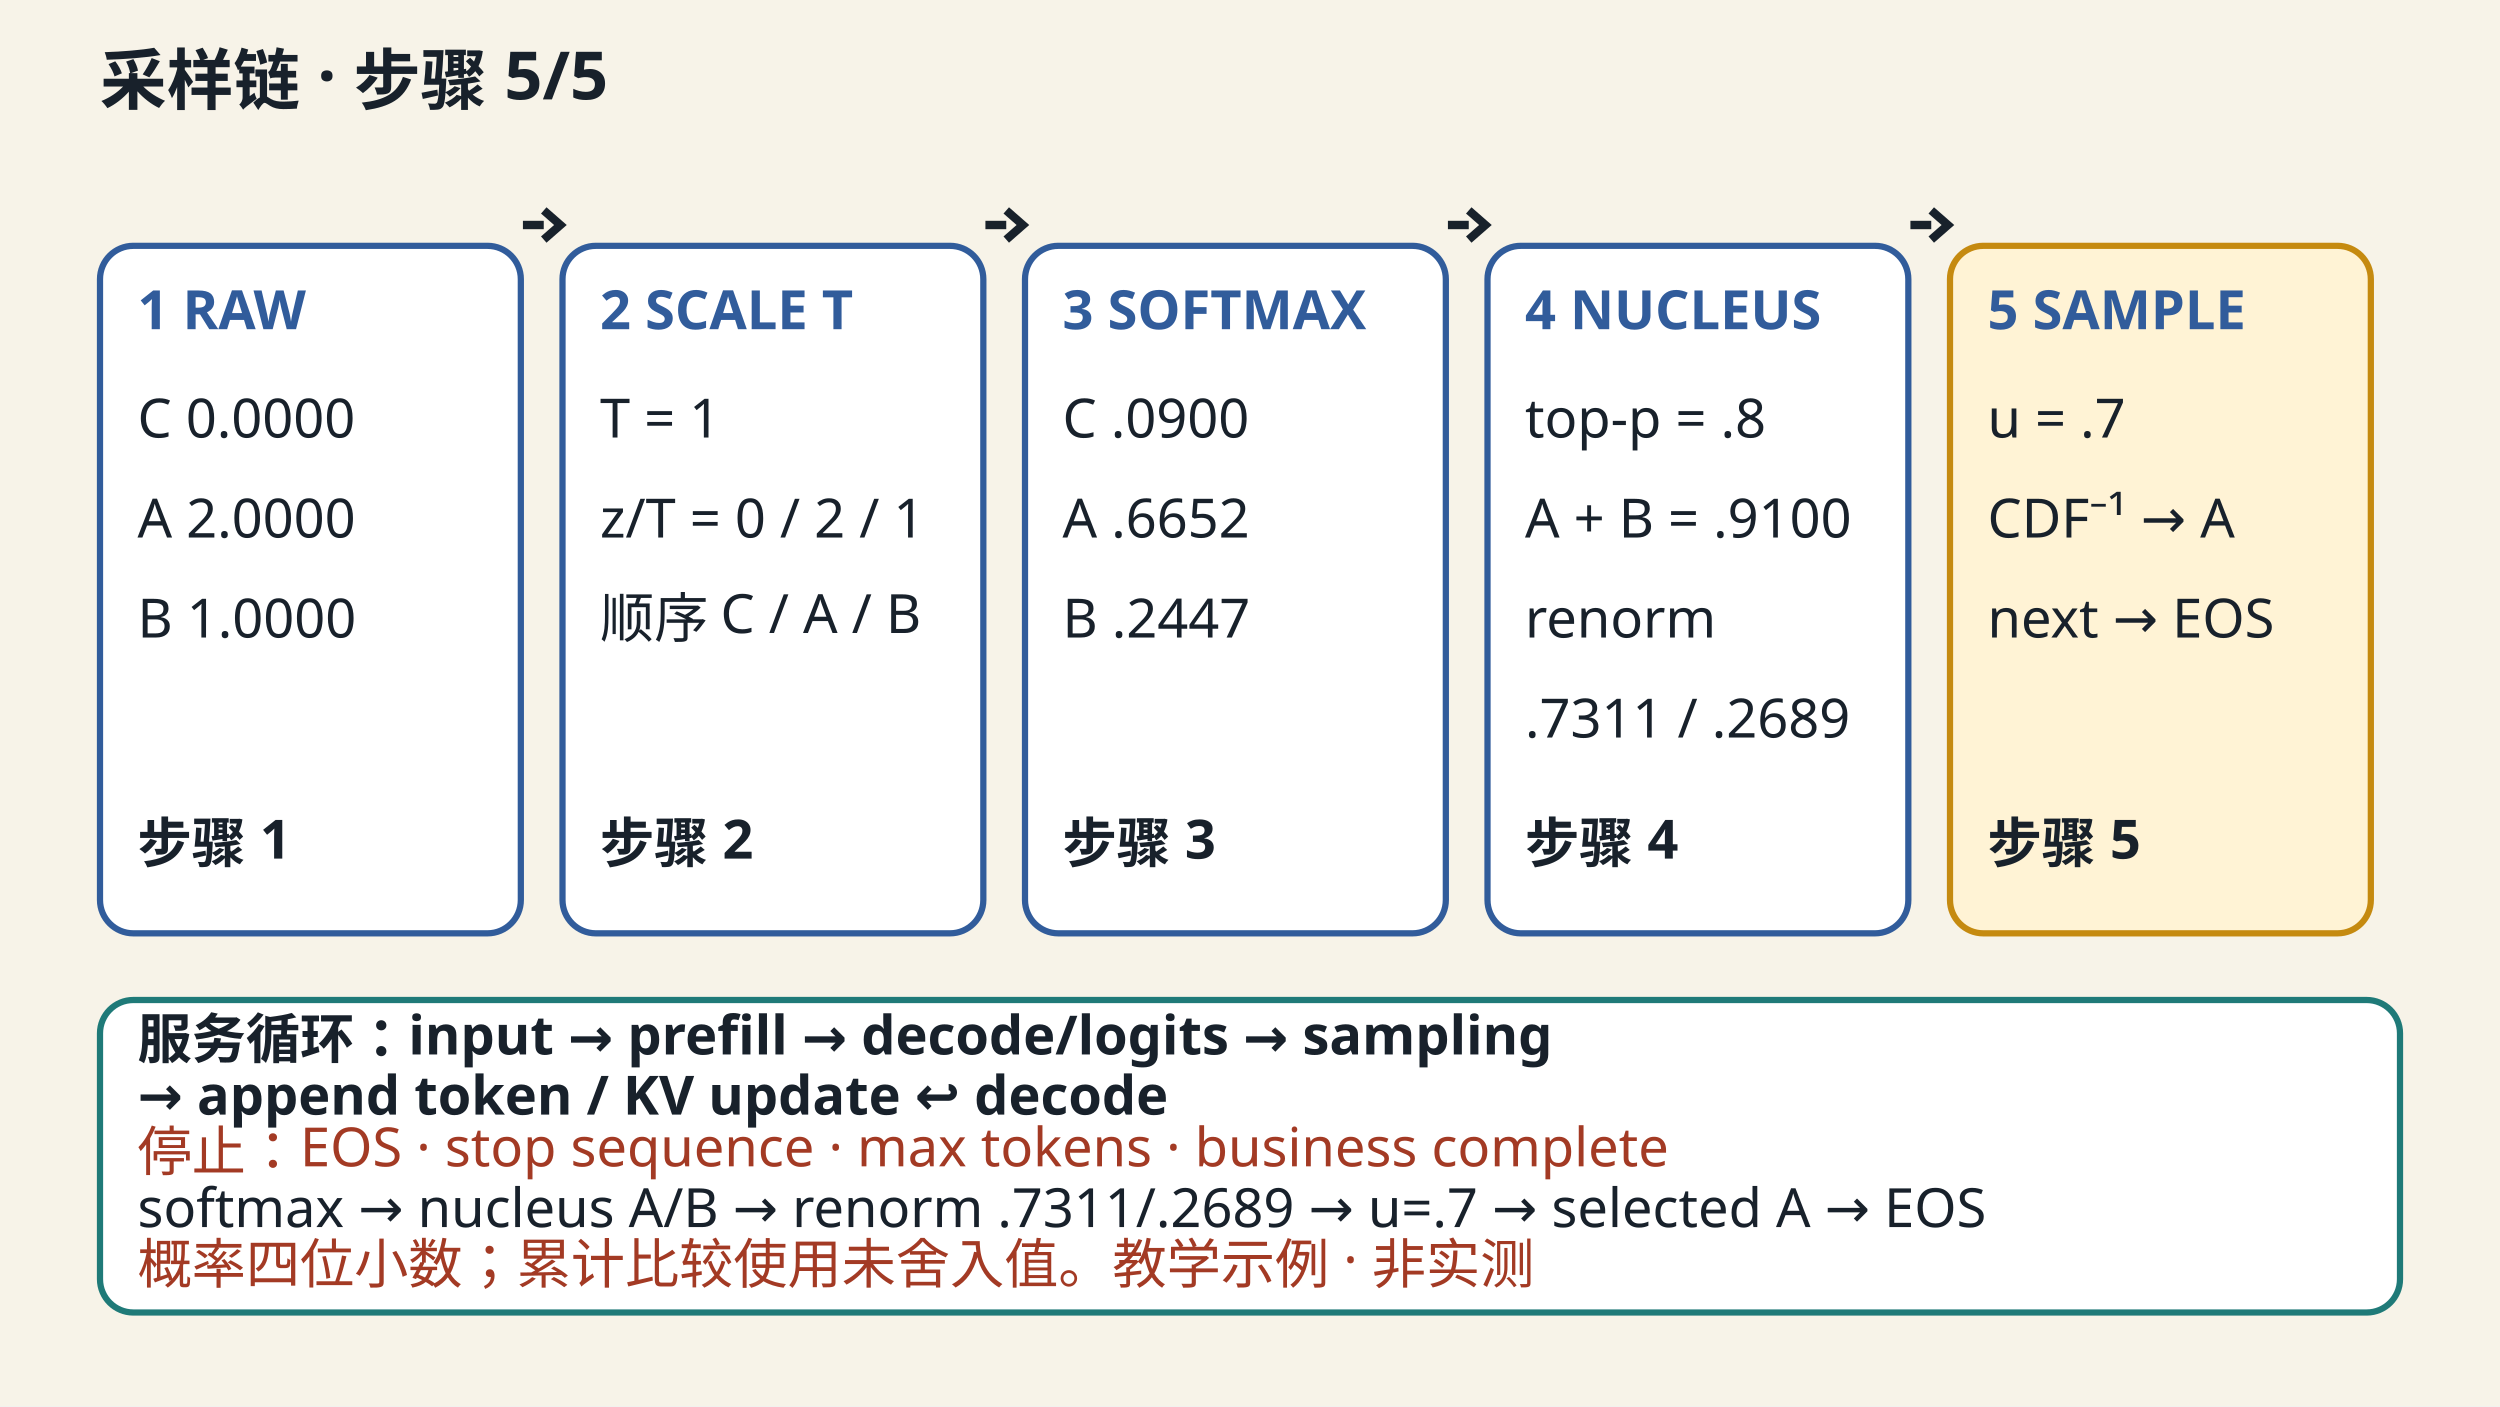
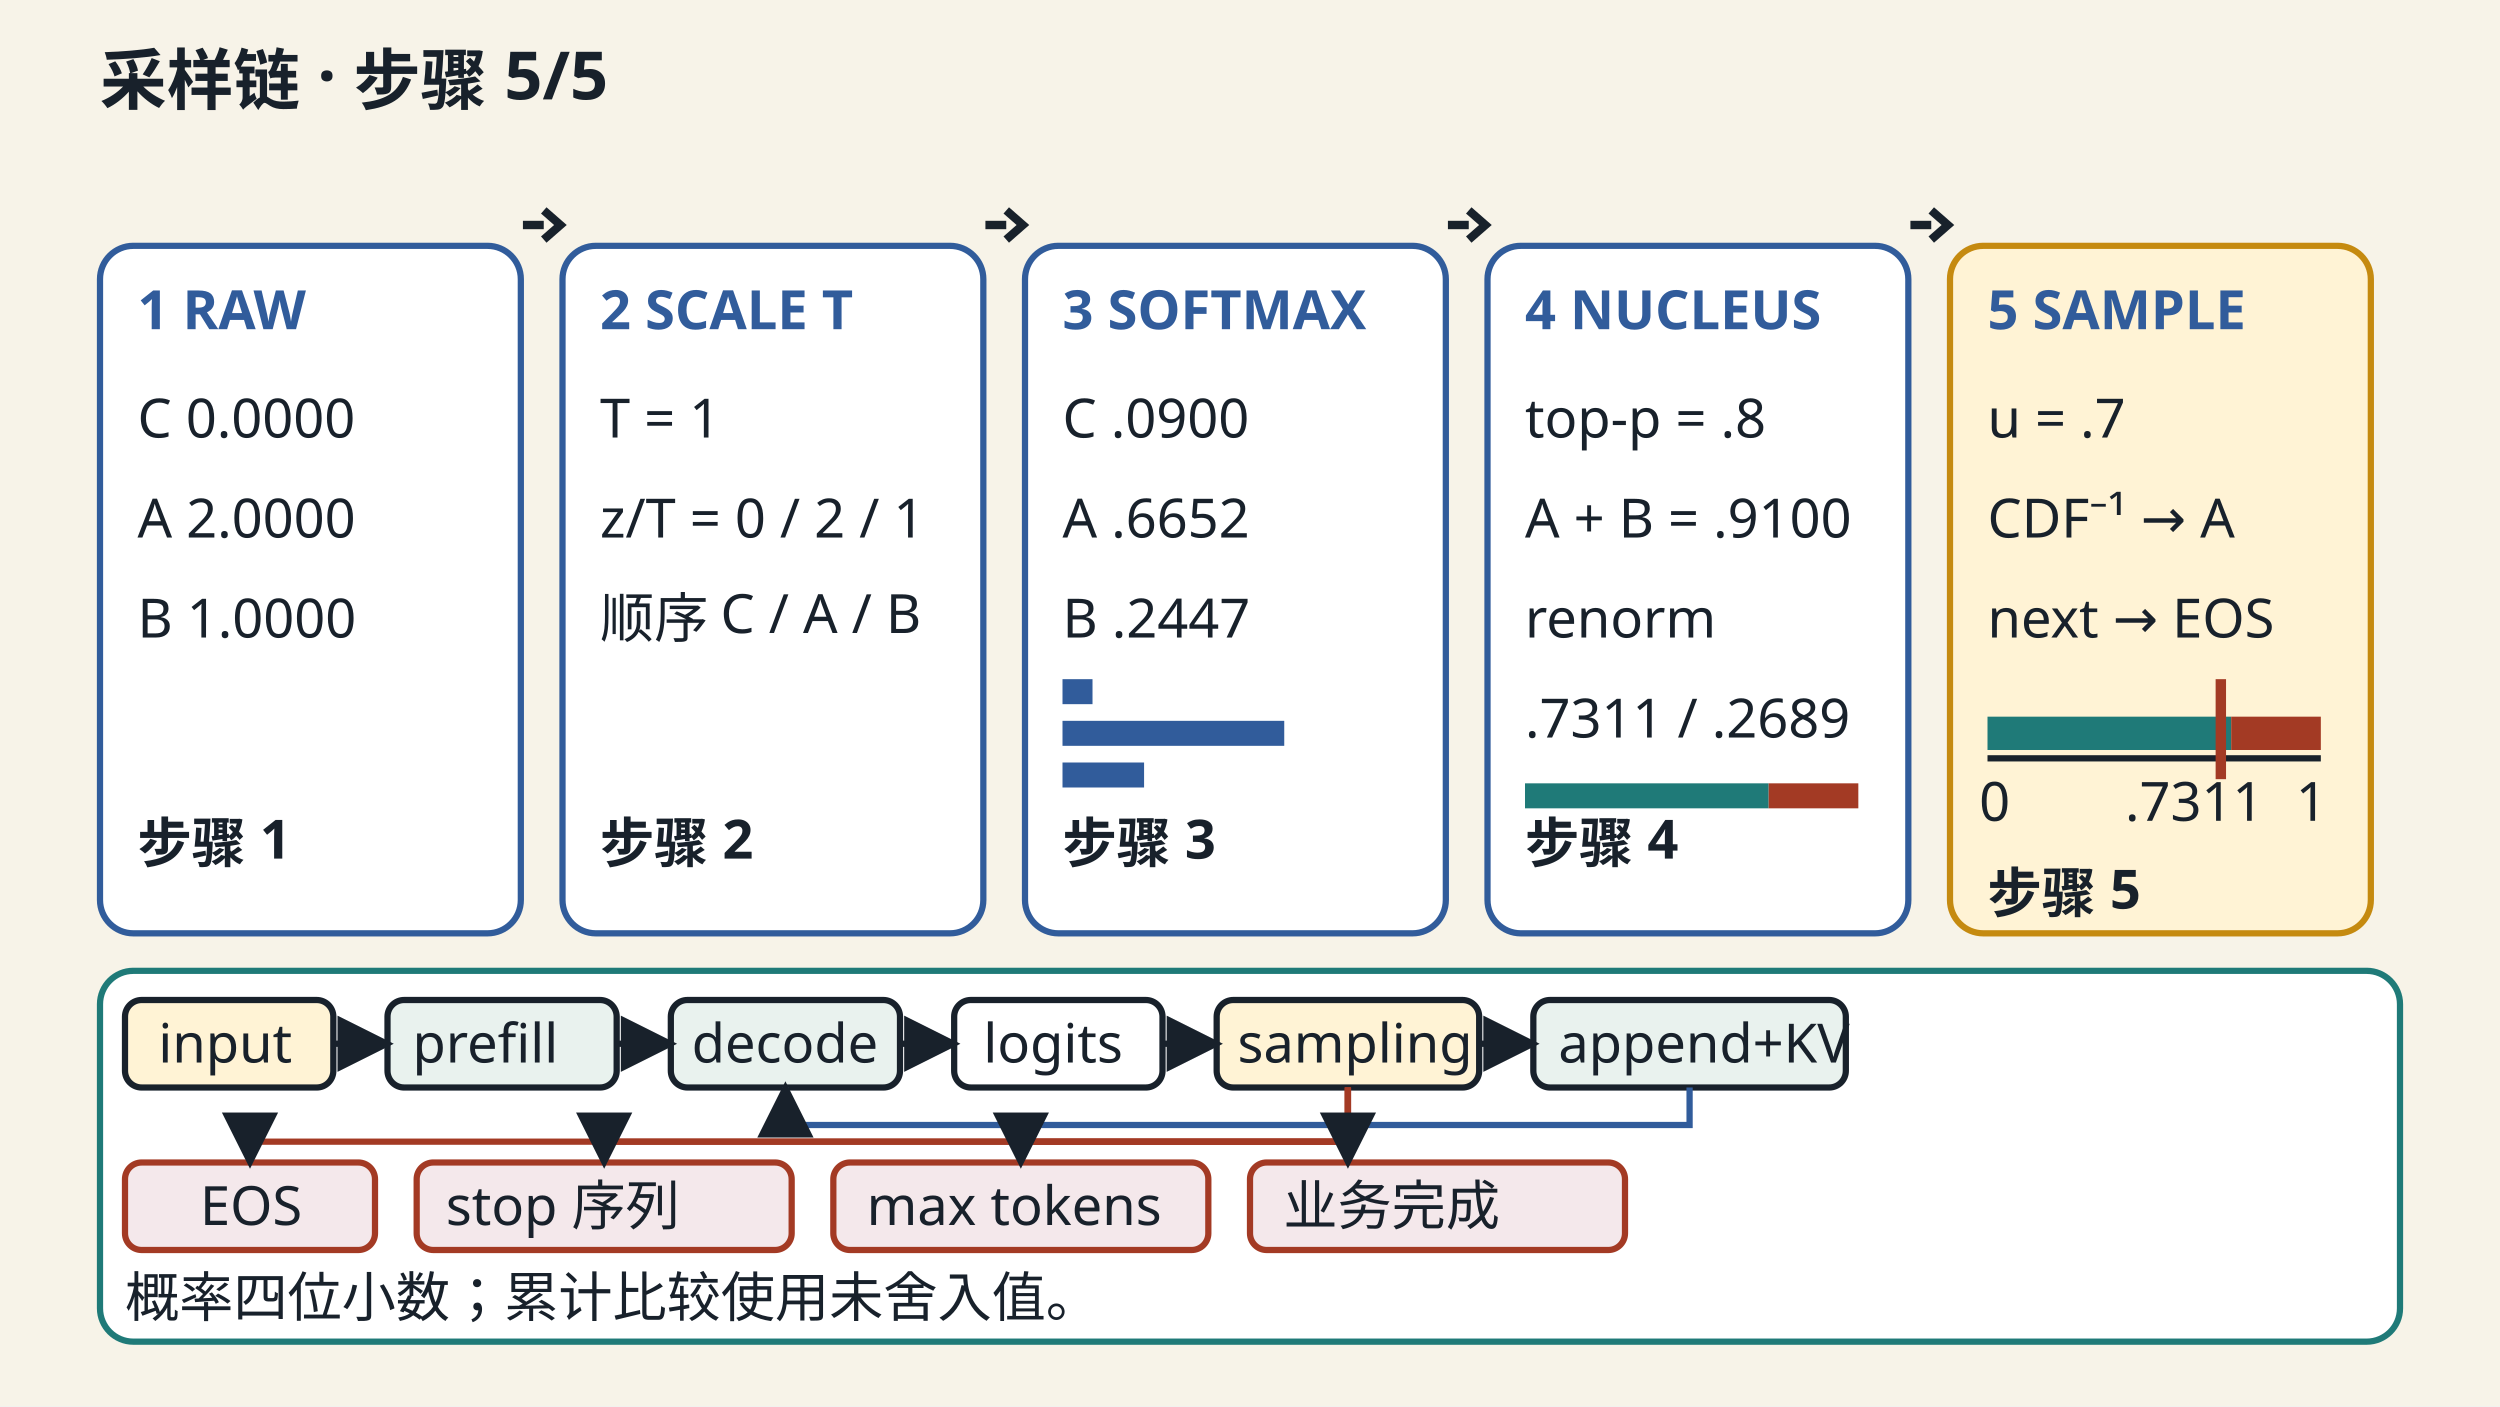
<svg xmlns="http://www.w3.org/2000/svg" width="1200" height="675" viewBox="0 0 1200 675" role="img" aria-labelledby="generation-step-5-title generation-step-5-desc">
  <defs>
    <marker id="arrow" markerWidth="9" markerHeight="9" refX="8" refY="4.5" orient="auto">
      <path d="M0 0 L9 4.5 L0 9 Z" fill="#18212B" />
    </marker>
    <pattern id="hatch" width="10" height="10" patternUnits="userSpaceOnUse" patternTransform="rotate(45)">
      <line x1="0" y1="0" x2="0" y2="10" stroke="#A33A24" stroke-width="3" />
    </pattern>
  </defs>
  <rect x="0" y="0" width="1200" height="675" fill="#F7F3E8" />
  <text x="48" y="50" font-family="Trebuchet MS" font-size="32" font-weight="700" fill="#18212B">采样链 · 步骤 5/5</text>
  <g data-region="phase-raw" data-phase="raw" data-state="active">
    <rect x="48" y="118" width="202" height="330" rx="16" fill="#FFFFFF" stroke="#315C9B" stroke-width="3" data-phase="raw" data-state="active" />
    <text x="66" y="158" font-family="Trebuchet MS" font-size="26" font-weight="700" fill="#315C9B" data-phase="raw" data-state="active">1 RAW</text>
    <text x="66" y="210" font-family="Trebuchet MS" font-size="26" font-weight="400" fill="#18212B" data-phase="raw" data-state="active">C 0.0000</text>
    <text x="66" y="258" font-family="Trebuchet MS" font-size="26" font-weight="400" fill="#18212B" data-phase="raw" data-state="active">A 2.0000</text>
    <text x="66" y="306" font-family="Trebuchet MS" font-size="26" font-weight="400" fill="#18212B" data-phase="raw" data-state="active">B 1.0000</text>
    <text x="66" y="414" font-family="Trebuchet MS" font-size="26" font-weight="700" fill="#18212B" data-phase="raw" data-state="active">步骤 1</text>
  </g>
  <g data-region="phase-temperature" data-phase="temperature" data-state="active">
    <rect x="270" y="118" width="202" height="330" rx="16" fill="#FFFFFF" stroke="#315C9B" stroke-width="3" data-phase="temperature" data-state="active" />
    <text x="288" y="158" font-family="Trebuchet MS" font-size="26" font-weight="700" fill="#315C9B" data-phase="temperature" data-state="active">2 SCALE T</text>
    <text x="288" y="210" font-family="Trebuchet MS" font-size="26" font-weight="400" fill="#18212B" data-phase="temperature" data-state="active">T = 1</text>
    <text x="288" y="258" font-family="Trebuchet MS" font-size="26" font-weight="400" fill="#18212B" data-phase="temperature" data-state="active">z/T = 0 / 2 / 1</text>
    <text x="288" y="306" font-family="Trebuchet MS" font-size="26" font-weight="400" fill="#18212B" data-phase="temperature" data-state="active">顺序 C / A / B</text>
    <text x="288" y="414" font-family="Trebuchet MS" font-size="26" font-weight="700" fill="#18212B" data-phase="temperature" data-state="active">步骤 2</text>
  </g>
  <g data-region="phase-softmax" data-phase="softmax" data-state="active">
    <rect x="492" y="118" width="202" height="330" rx="16" fill="#FFFFFF" stroke="#315C9B" stroke-width="3" data-phase="softmax" data-state="active" />
    <text x="510" y="158" font-family="Trebuchet MS" font-size="26" font-weight="700" fill="#315C9B" data-phase="softmax" data-state="active">3 SOFTMAX</text>
    <text x="510" y="210" font-family="Trebuchet MS" font-size="26" font-weight="400" fill="#18212B" data-phase="softmax" data-state="active">C .0900</text>
    <text x="510" y="258" font-family="Trebuchet MS" font-size="26" font-weight="400" fill="#18212B" data-phase="softmax" data-state="active">A .6652</text>
    <text x="510" y="306" font-family="Trebuchet MS" font-size="26" font-weight="400" fill="#18212B" data-phase="softmax" data-state="active">B .2447</text>
    <text x="510" y="414" font-family="Trebuchet MS" font-size="26" font-weight="700" fill="#18212B" data-phase="softmax" data-state="active">步骤 3</text>
+     <rect data-region="generation-probability" data-token="C" data-value="0.09003057317038046" x="510" y="326" width="14.405" height="12" fill="#315C9B" />
+     <rect data-region="generation-probability" data-token="A" data-value="0.6652409557748218" x="510" y="346" width="106.439" height="12" fill="#315C9B" />
+     <rect data-region="generation-probability" data-token="B" data-value="0.24472847105479764" x="510" y="366" width="39.157" height="12" fill="#315C9B" />
  </g>
  <g data-region="phase-nucleus" data-phase="nucleus" data-state="active">
    <rect x="714" y="118" width="202" height="330" rx="16" fill="#FFFFFF" stroke="#315C9B" stroke-width="3" data-phase="nucleus" data-state="active" />
    <text x="732" y="158" font-family="Trebuchet MS" font-size="26" font-weight="700" fill="#315C9B" data-phase="nucleus" data-state="active">4 NUCLEUS</text>
    <text x="732" y="210" font-family="Trebuchet MS" font-size="26" font-weight="400" fill="#18212B" data-phase="nucleus" data-state="active">top-p = .8</text>
    <text x="732" y="258" font-family="Trebuchet MS" font-size="26" font-weight="400" fill="#18212B" data-phase="nucleus" data-state="active">A + B = .9100</text>
    <text x="732" y="306" font-family="Trebuchet MS" font-size="26" font-weight="400" fill="#18212B" data-phase="nucleus" data-state="active">renorm</text>
    <text x="732" y="354" font-family="Trebuchet MS" font-size="26" font-weight="400" fill="#18212B" data-phase="nucleus" data-state="active">.7311 / .2689</text>
    <text x="732" y="414" font-family="Trebuchet MS" font-size="26" font-weight="700" fill="#18212B" data-phase="nucleus" data-state="active">步骤 4</text>
+     <rect data-region="nucleus-member" data-token="A" data-value="0.7310585786300049" x="732" y="376" width="116.969" height="12" fill="#1F7A78" />
+     <rect data-region="nucleus-member" data-token="B" data-value="0.2689414213699951" x="848.969" y="376" width="43.031" height="12" fill="#A33A24" />
  </g>
  <g data-region="phase-sample" data-phase="sample" data-state="active">
    <rect x="936" y="118" width="202" height="330" rx="16" fill="#FFF3D5" stroke="#C58A10" stroke-width="3" data-phase="sample" data-state="active" />
    <text x="954" y="158" font-family="Trebuchet MS" font-size="26" font-weight="700" fill="#315C9B" data-phase="sample" data-state="active">5 SAMPLE</text>
    <text x="954" y="210" font-family="Trebuchet MS" font-size="26" font-weight="400" fill="#18212B" data-phase="sample" data-state="active">u = .7</text>
    <text x="954" y="258" font-family="Trebuchet MS" font-size="26" font-weight="400" fill="#18212B" data-phase="sample" data-state="active">CDF⁻¹ → A</text>
    <text x="954" y="306" font-family="Trebuchet MS" font-size="26" font-weight="400" fill="#18212B" data-phase="sample" data-state="active">next → EOS</text>
-     <text x="954" y="414" font-family="Trebuchet MS" font-size="26" font-weight="700" fill="#18212B" data-phase="sample" data-state="active">步骤 5</text>
+     <text x="954" y="438" font-family="Trebuchet MS" font-size="26" font-weight="700" fill="#18212B" data-phase="sample" data-state="active">步骤 5</text>
+     <rect data-region="cdf-segment" data-token="A" data-value="0.7310585786300049" x="954" y="344" width="116.969" height="16" fill="#1F7A78" />
+     <rect data-region="cdf-segment" data-token="B" data-value="0.2689414213699951" x="1070.969" y="344" width="43.031" height="16" fill="#A33A24" />
+     <line data-region="cdf-axis" x1="954" y1="364" x2="1114" y2="364" stroke="#18212B" stroke-width="3" />
+     <line data-region="cdf-sample" data-value="0.7" x1="1066" y1="326" x2="1066" y2="374" stroke="#A33A24" stroke-width="5" />
+     <text x="950" y="394" font-family="Trebuchet MS" font-size="26" fill="#18212B">0</text>
+     <text x="1020" y="394" font-family="Trebuchet MS" font-size="26" fill="#18212B">.7311</text>
+     <text x="1102" y="394" font-family="Trebuchet MS" font-size="26" fill="#18212B">1</text>
  </g>
  <path data-region="phase-direction" data-from="raw" data-to="temperature" d="M251 108 H261 M261 101 L269 108 L261 115" fill="none" stroke="#18212B" stroke-width="4" />
  <path data-region="phase-direction" data-from="temperature" data-to="softmax" d="M473 108 H483 M483 101 L491 108 L483 115" fill="none" stroke="#18212B" stroke-width="4" />
  <path data-region="phase-direction" data-from="softmax" data-to="nucleus" d="M695 108 H705 M705 101 L713 108 L705 115" fill="none" stroke="#18212B" stroke-width="4" />
  <path data-region="phase-direction" data-from="nucleus" data-to="sample" d="M917 108 H927 M927 101 L935 108 L927 115" fill="none" stroke="#18212B" stroke-width="4" />
-   <rect x="48" y="480" width="1104" height="150" rx="16" fill="#FFFFFF" stroke="#1F7A78" stroke-width="3" />
-   <text x="66" y="508" font-family="Trebuchet MS" font-size="26" font-weight="700" fill="#18212B">服务循环：input → prefill → decode/logits → sampling</text>
-   <text x="66" y="535" font-family="Trebuchet MS" font-size="26" font-weight="700" fill="#18212B">→ append token / KV update ↩ decode</text>
-   <text x="66" y="562" font-family="Trebuchet MS" font-size="26" fill="#A33A24">停止：EOS · stop sequence · max tokens · business complete</text>
-   <text x="66" y="589" font-family="Trebuchet MS" font-size="26" fill="#18212B">softmax → nucleus A/B → renorm .7311/.2689 → u=.7 → selected A → EOS</text>
-   <text x="66" y="616" font-family="Trebuchet MS" font-size="26" fill="#A33A24">概率四位小数；累计比较使用未舍入值。教学示例 · 非实测</text>
-   <g data-region="service-node" data-node="input" />
-   <g data-region="service-node" data-node="prefill" />
-   <g data-region="service-node" data-node="decode" />
-   <g data-region="service-node" data-node="logits" />
-   <g data-region="service-node" data-node="sampling" />
-   <g data-region="service-node" data-node="append-kv" />
-   <g data-region="service-node" data-node="eos" />
-   <g data-region="service-node" data-node="stop-sequence" />
-   <g data-region="service-node" data-node="max-tokens" />
-   <g data-region="service-node" data-node="business-complete" />
-   <path data-region="service-edge" data-edge="input-prefill" d="M66 516 H100" />
-   <path data-region="service-edge" data-edge="prefill-decode" d="M100 516 H140" />
-   <path data-region="service-edge" data-edge="decode-logits" d="M140 516 H180" />
-   <path data-region="service-edge" data-edge="logits-sampling" d="M180 516 H220" />
-   <path data-region="service-edge" data-edge="sampling-append" d="M220 516 H260" />
-   <path data-region="service-edge" data-edge="append-decode" d="M260 516 H140" />
-   <path data-region="service-edge" data-edge="sampling-eos" d="M220 516 V554" />
-   <path data-region="service-edge" data-edge="sampling-stop" d="M220 516 V554" />
-   <path data-region="service-edge" data-edge="sampling-max" d="M220 516 V554" />
-   <path data-region="service-edge" data-edge="sampling-business" d="M220 516 V554" />
+   <rect x="48" y="466" width="1104" height="178" rx="16" fill="#FFFFFF" stroke="#1F7A78" stroke-width="3" />
+   <g>
+     <rect data-region="service-node" data-node="input" x="60" y="480" width="100" height="42" rx="8" fill="#FFF3D5" stroke="#18212B" stroke-width="3" />
+     <text x="76" y="510" font-family="Trebuchet MS" font-size="26" fill="#18212B">input</text>
+   </g>
+   <g>
+     <rect data-region="service-node" data-node="prefill" x="186" y="480" width="110" height="42" rx="8" fill="#E9F2EE" stroke="#18212B" stroke-width="3" />
+     <text x="198" y="510" font-family="Trebuchet MS" font-size="26" fill="#18212B">prefill</text>
+   </g>
+   <g>
+     <rect data-region="service-node" data-node="decode" x="322" y="480" width="110" height="42" rx="8" fill="#E9F2EE" stroke="#18212B" stroke-width="3" />
+     <text x="332" y="510" font-family="Trebuchet MS" font-size="26" fill="#18212B">decode</text>
+   </g>
+   <g>
+     <rect data-region="service-node" data-node="logits" x="458" y="480" width="100" height="42" rx="8" fill="#FFFFFF" stroke="#18212B" stroke-width="3" />
+     <text x="472" y="510" font-family="Trebuchet MS" font-size="26" fill="#18212B">logits</text>
+   </g>
+   <g>
+     <rect data-region="service-node" data-node="sampling" x="584" y="480" width="126" height="42" rx="8" fill="#FFF3D5" stroke="#18212B" stroke-width="3" />
+     <text x="594" y="510" font-family="Trebuchet MS" font-size="26" fill="#18212B">sampling</text>
+   </g>
+   <g>
+     <rect data-region="service-node" data-node="append-kv" x="736" y="480" width="150" height="42" rx="8" fill="#E9F2EE" stroke="#18212B" stroke-width="3" />
+     <text x="748" y="510" font-family="Trebuchet MS" font-size="26" fill="#18212B">append+KV</text>
+   </g>
+   <line data-region="service-edge" data-edge="input-prefill" x1="160" y1="501" x2="186" y2="501" stroke="#18212B" stroke-width="3" marker-end="url(#arrow)" />
+   <line data-region="service-edge" data-edge="prefill-decode" x1="296" y1="501" x2="322" y2="501" stroke="#18212B" stroke-width="3" marker-end="url(#arrow)" />
+   <line data-region="service-edge" data-edge="decode-logits" x1="432" y1="501" x2="458" y2="501" stroke="#18212B" stroke-width="3" marker-end="url(#arrow)" />
+   <line data-region="service-edge" data-edge="logits-sampling" x1="558" y1="501" x2="584" y2="501" stroke="#18212B" stroke-width="3" marker-end="url(#arrow)" />
+   <line data-region="service-edge" data-edge="sampling-append" x1="710" y1="501" x2="736" y2="501" stroke="#18212B" stroke-width="3" marker-end="url(#arrow)" />
+   <path data-region="service-edge" data-edge="append-decode" d="M811 522 V540 H377 V522" fill="none" stroke="#315C9B" stroke-width="3" marker-end="url(#arrow)" />
+   <g>
+     <rect data-region="service-node" data-node="eos" x="60" y="558" width="120" height="42" rx="8" fill="#F4E8EB" stroke="#A33A24" stroke-width="3" />
+     <text x="96" y="588" font-family="Trebuchet MS" font-size="26" fill="#18212B">EOS</text>
+   </g>
+   <g>
+     <rect data-region="service-node" data-node="stop-sequence" x="200" y="558" width="180" height="42" rx="8" fill="#F4E8EB" stroke="#A33A24" stroke-width="3" />
+     <text x="214" y="588" font-family="Trebuchet MS" font-size="26" fill="#18212B">stop 序列</text>
+   </g>
+   <g>
+     <rect data-region="service-node" data-node="max-tokens" x="400" y="558" width="180" height="42" rx="8" fill="#F4E8EB" stroke="#A33A24" stroke-width="3" />
+     <text x="416" y="588" font-family="Trebuchet MS" font-size="26" fill="#18212B">max tokens</text>
+   </g>
+   <g>
+     <rect data-region="service-node" data-node="business-complete" x="600" y="558" width="180" height="42" rx="8" fill="#F4E8EB" stroke="#A33A24" stroke-width="3" />
+     <text x="616" y="588" font-family="Trebuchet MS" font-size="26" fill="#18212B">业务完成</text>
+   </g>
+   <path data-region="service-edge" data-edge="sampling-eos" d="M647 522 V548 H120 V558" fill="none" stroke="#A33A24" stroke-width="3" marker-end="url(#arrow)" />
+   <path data-region="service-edge" data-edge="sampling-stop" d="M647 522 V548 H290 V558" fill="none" stroke="#A33A24" stroke-width="3" marker-end="url(#arrow)" />
+   <path data-region="service-edge" data-edge="sampling-max" d="M647 522 V548 H490 V558" fill="none" stroke="#A33A24" stroke-width="3" marker-end="url(#arrow)" />
+   <path data-region="service-edge" data-edge="sampling-business" d="M647 522 V558" fill="none" stroke="#A33A24" stroke-width="3" marker-end="url(#arrow)" />
+   <text x="60" y="632" font-family="Trebuchet MS" font-size="26" fill="#18212B">概率四位小数；累计比较使用未舍入值。</text>
</svg>
